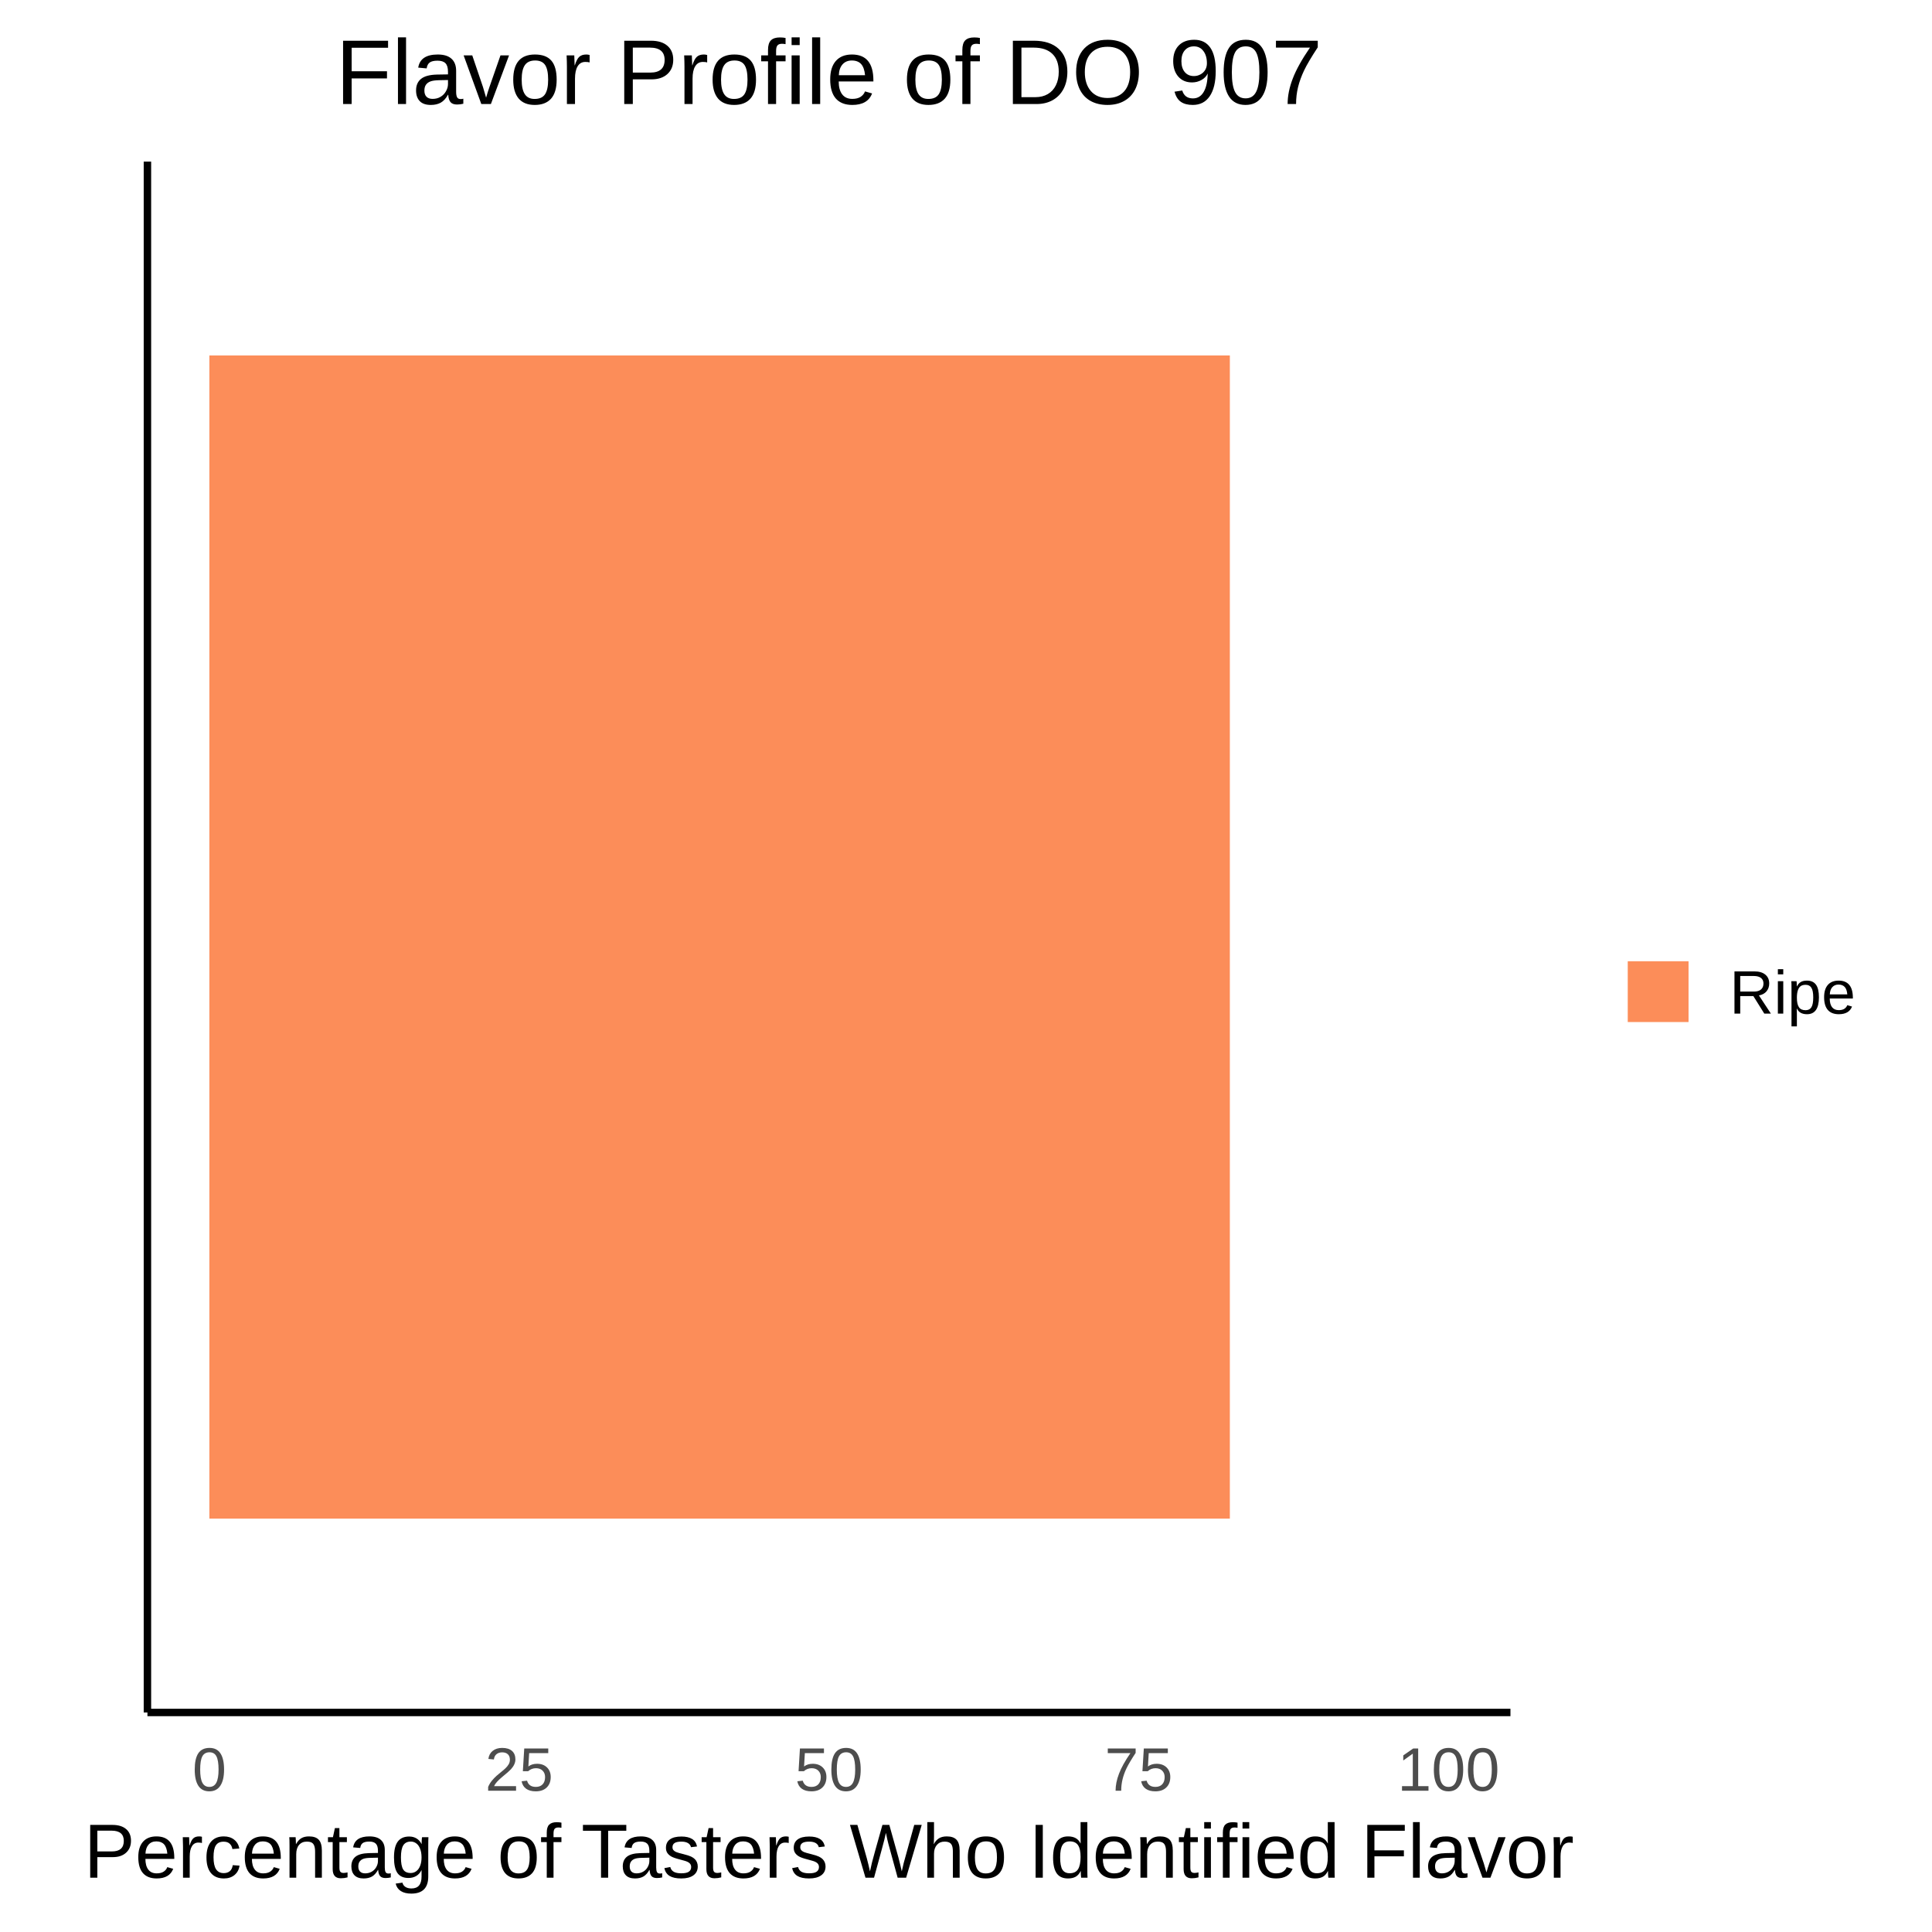
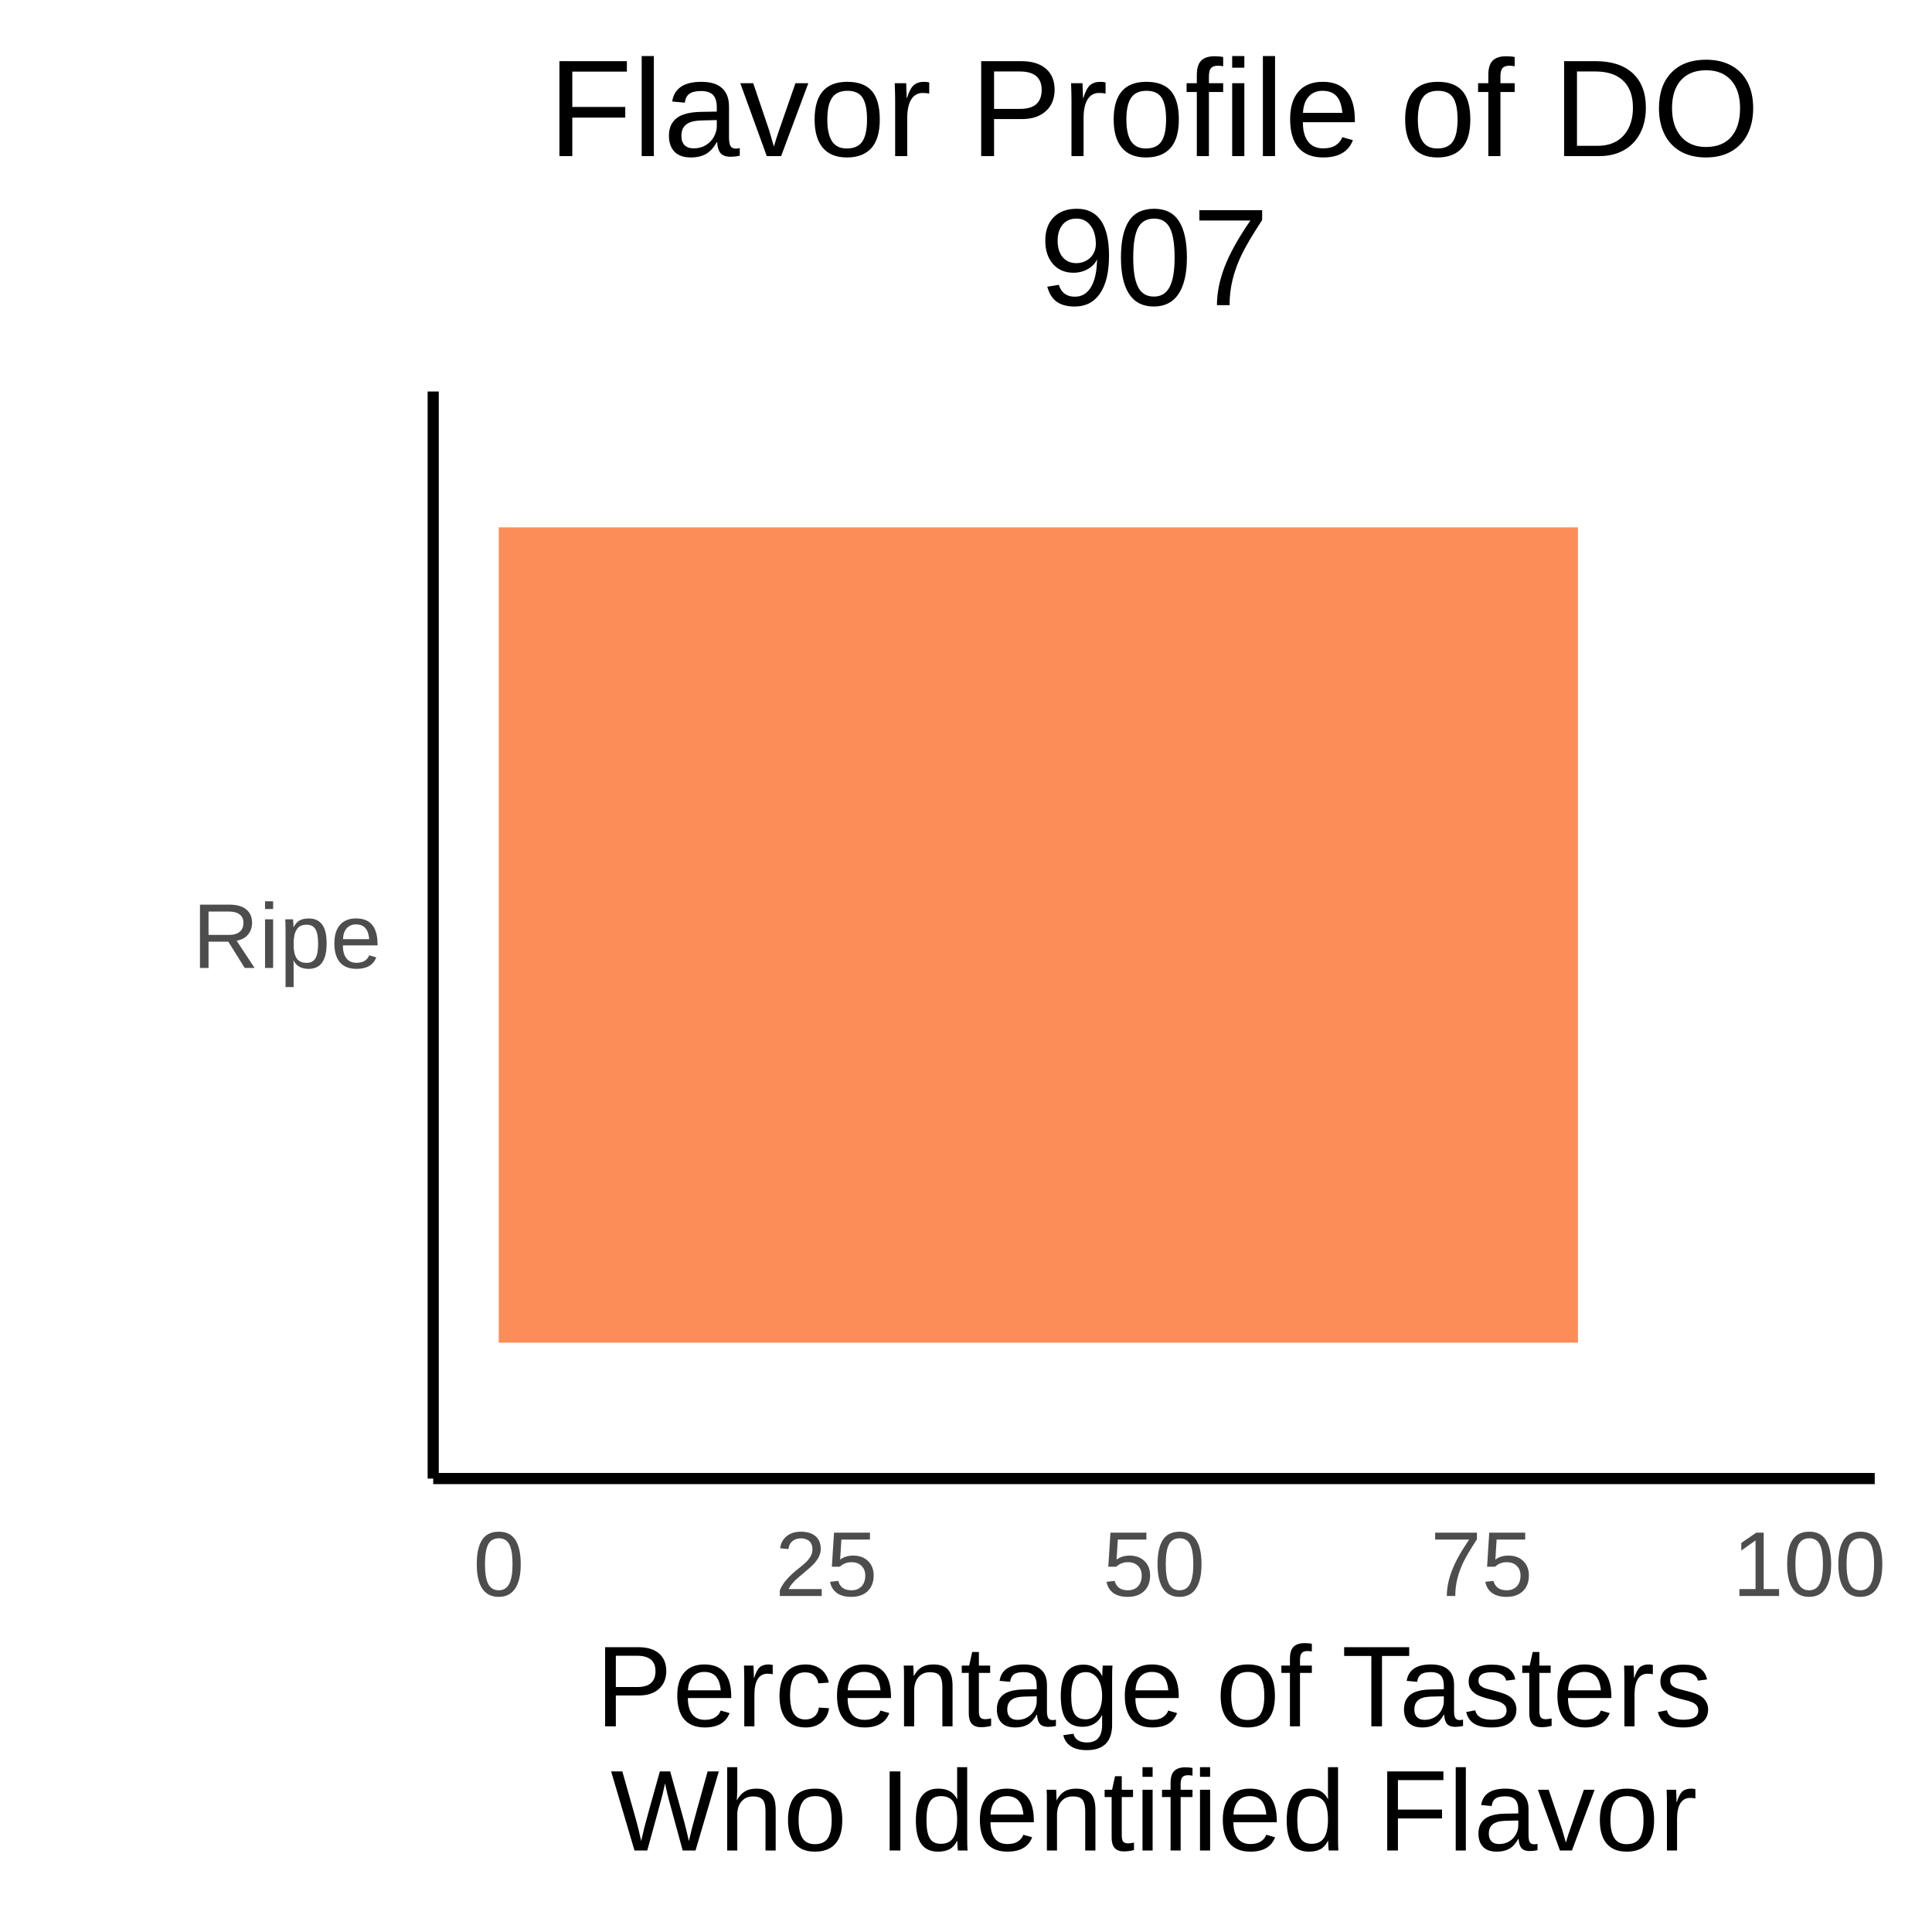
<svg xmlns="http://www.w3.org/2000/svg" class="svglite" width="504.00pt" height="504.00pt" viewBox="0 0 504.00 504.00">
  <defs>
    <style type="text/css">
    .svglite line, .svglite polyline, .svglite polygon, .svglite path, .svglite rect, .svglite circle {
      fill: none;
      stroke: #000000;
      stroke-linecap: round;
      stroke-linejoin: round;
      stroke-miterlimit: 10.00;
    }
    .svglite text {
      white-space: pre;
    }
  </style>
  </defs>
  <rect width="100%" height="100%" style="stroke: none; fill: #FFFFFF;" />
  <defs>
    <clipPath id="cpMC4wMHw1MDQuMDB8MC4wMHw1MDQuMDA=">
      <rect x="0.00" y="0.00" width="504.00" height="504.00" />
    </clipPath>
  </defs>
  <g clip-path="url(#cpMC4wMHw1MDQuMDB8MC4wMHw1MDQuMDA=)">
-     <rect x="0.00" y="0.00" width="504.00" height="504.00" style="stroke-width: 1.94; stroke: #FFFFFF; fill: #FFFFFF;" />
+     <rect x="0.00" y="0.00" width="504.00" height="504.00" style="stroke-width: 2.91; stroke: #FFFFFF; fill: #FFFFFF;" />
  </g>
  <defs>
-     <clipPath id="cpMzguNDZ8Mzk0LjAzfDQyLjE2fDQ0Ni43Mw==">
-       <rect x="38.46" y="42.16" width="355.57" height="404.57" />
+     <clipPath id="cpMTEzLjAxfDQ4OS4wNnwxMDIuMTN8Mzg1Ljcx">
+       <rect x="113.01" y="102.13" width="376.04" height="283.58" />
    </clipPath>
  </defs>
-   <g clip-path="url(#cpMzguNDZ8Mzk0LjAzfDQyLjE2fDQ0Ni43Mw==)">
-     <rect x="38.46" y="42.16" width="355.57" height="404.57" style="stroke-width: 1.94; stroke: none; fill: #FFFFFF;" />
-     <rect x="54.62" y="92.73" width="266.21" height="303.43" style="stroke-width: 1.07; stroke: none; stroke-linecap: butt; stroke-linejoin: miter; fill: #FC8D59;" />
+   <g clip-path="url(#cpMTEzLjAxfDQ4OS4wNnwxMDIuMTN8Mzg1Ljcx)">
+     <rect x="113.01" y="102.13" width="376.04" height="283.58" style="stroke-width: 2.91; stroke: none; fill: #FFFFFF;" />
+     <rect x="130.11" y="137.57" width="281.53" height="212.69" style="stroke-width: 1.07; stroke: none; stroke-linecap: butt; stroke-linejoin: miter; fill: #FC8D59;" />
  </g>
  <g clip-path="url(#cpMC4wMHw1MDQuMDB8MC4wMHw1MDQuMDA=)">
-     <polyline points="38.46,446.73 38.46,42.16 " style="stroke-width: 1.94; stroke-linecap: butt;" />
-     <polyline points="38.46,446.73 394.03,446.73 " style="stroke-width: 1.94; stroke-linecap: butt;" />
-     <text x="54.62" y="467.15" text-anchor="middle" style="font-size: 16.00px;fill: #4D4D4D; font-family: &quot;Arial&quot;;" textLength="8.90px" lengthAdjust="spacingAndGlyphs">0</text>
-     <text x="135.43" y="467.15" text-anchor="middle" style="font-size: 16.00px;fill: #4D4D4D; font-family: &quot;Arial&quot;;" textLength="17.80px" lengthAdjust="spacingAndGlyphs">25</text>
-     <text x="216.25" y="467.15" text-anchor="middle" style="font-size: 16.00px;fill: #4D4D4D; font-family: &quot;Arial&quot;;" textLength="17.80px" lengthAdjust="spacingAndGlyphs">50</text>
-     <text x="297.06" y="467.15" text-anchor="middle" style="font-size: 16.00px;fill: #4D4D4D; font-family: &quot;Arial&quot;;" textLength="17.80px" lengthAdjust="spacingAndGlyphs">75</text>
-     <text x="377.87" y="467.15" text-anchor="middle" style="font-size: 16.00px;fill: #4D4D4D; font-family: &quot;Arial&quot;;" textLength="26.70px" lengthAdjust="spacingAndGlyphs">100</text>
-     <text x="216.25" y="489.83" text-anchor="middle" style="font-size: 20.00px; font-family: &quot;Arial&quot;;" textLength="388.76px" lengthAdjust="spacingAndGlyphs">Percentage of Tasters Who Identified Flavor</text>
-     <rect x="413.96" y="211.60" width="80.08" height="65.70" style="stroke-width: 1.94; stroke: none; fill: #FFFFFF;" />
-     <rect x="423.92" y="250.05" width="17.28" height="17.28" style="stroke-width: 1.94; stroke: none; fill: #FFFFFF;" />
-     <rect x="424.63" y="250.76" width="15.86" height="15.86" style="stroke-width: 1.07; stroke: none; stroke-linecap: butt; stroke-linejoin: miter; fill: #FC8D59;" />
-     <text x="451.16" y="264.42" style="font-size: 16.00px; font-family: &quot;Arial&quot;;" textLength="32.91px" lengthAdjust="spacingAndGlyphs">Ripe</text>
-     <text x="216.25" y="27.14" text-anchor="middle" style="font-size: 24.00px; font-family: &quot;Arial&quot;;" textLength="257.43px" lengthAdjust="spacingAndGlyphs">Flavor Profile of DO 907</text>
+     <polyline points="113.01,385.71 113.01,102.13 " style="stroke-width: 2.91; stroke-linecap: butt;" />
+     <text x="99.56" y="252.51" text-anchor="end" style="font-size: 24.00px;fill: #4D4D4D; font-family: &quot;Arial&quot;;" textLength="49.36px" lengthAdjust="spacingAndGlyphs">Ripe</text>
+     <polyline points="113.01,385.71 489.06,385.71 " style="stroke-width: 2.91; stroke-linecap: butt;" />
+     <text x="130.11" y="416.34" text-anchor="middle" style="font-size: 24.00px;fill: #4D4D4D; font-family: &quot;Arial&quot;;" textLength="13.35px" lengthAdjust="spacingAndGlyphs">0</text>
+     <text x="215.57" y="416.34" text-anchor="middle" style="font-size: 24.00px;fill: #4D4D4D; font-family: &quot;Arial&quot;;" textLength="26.70px" lengthAdjust="spacingAndGlyphs">25</text>
+     <text x="301.03" y="416.34" text-anchor="middle" style="font-size: 24.00px;fill: #4D4D4D; font-family: &quot;Arial&quot;;" textLength="26.70px" lengthAdjust="spacingAndGlyphs">50</text>
+     <text x="386.50" y="416.34" text-anchor="middle" style="font-size: 24.00px;fill: #4D4D4D; font-family: &quot;Arial&quot;;" textLength="26.70px" lengthAdjust="spacingAndGlyphs">75</text>
+     <text x="471.96" y="416.34" text-anchor="middle" style="font-size: 24.00px;fill: #4D4D4D; font-family: &quot;Arial&quot;;" textLength="40.05px" lengthAdjust="spacingAndGlyphs">100</text>
+     <text x="301.03" y="450.34" text-anchor="middle" style="font-size: 30.00px; font-family: &quot;Arial&quot;;" textLength="291.30px" lengthAdjust="spacingAndGlyphs">Percentage of Tasters</text>
+     <text x="301.03" y="482.74" text-anchor="middle" style="font-size: 30.00px; font-family: &quot;Arial&quot;;" textLength="283.47px" lengthAdjust="spacingAndGlyphs">Who Identified Flavor</text>
+     <text x="301.03" y="40.72" text-anchor="middle" style="font-size: 36.00px; font-family: &quot;Arial&quot;;" textLength="316.09px" lengthAdjust="spacingAndGlyphs">Flavor Profile of DO</text>
+     <text x="301.03" y="79.60" text-anchor="middle" style="font-size: 36.00px; font-family: &quot;Arial&quot;;" textLength="60.07px" lengthAdjust="spacingAndGlyphs">907</text>
  </g>
</svg>
